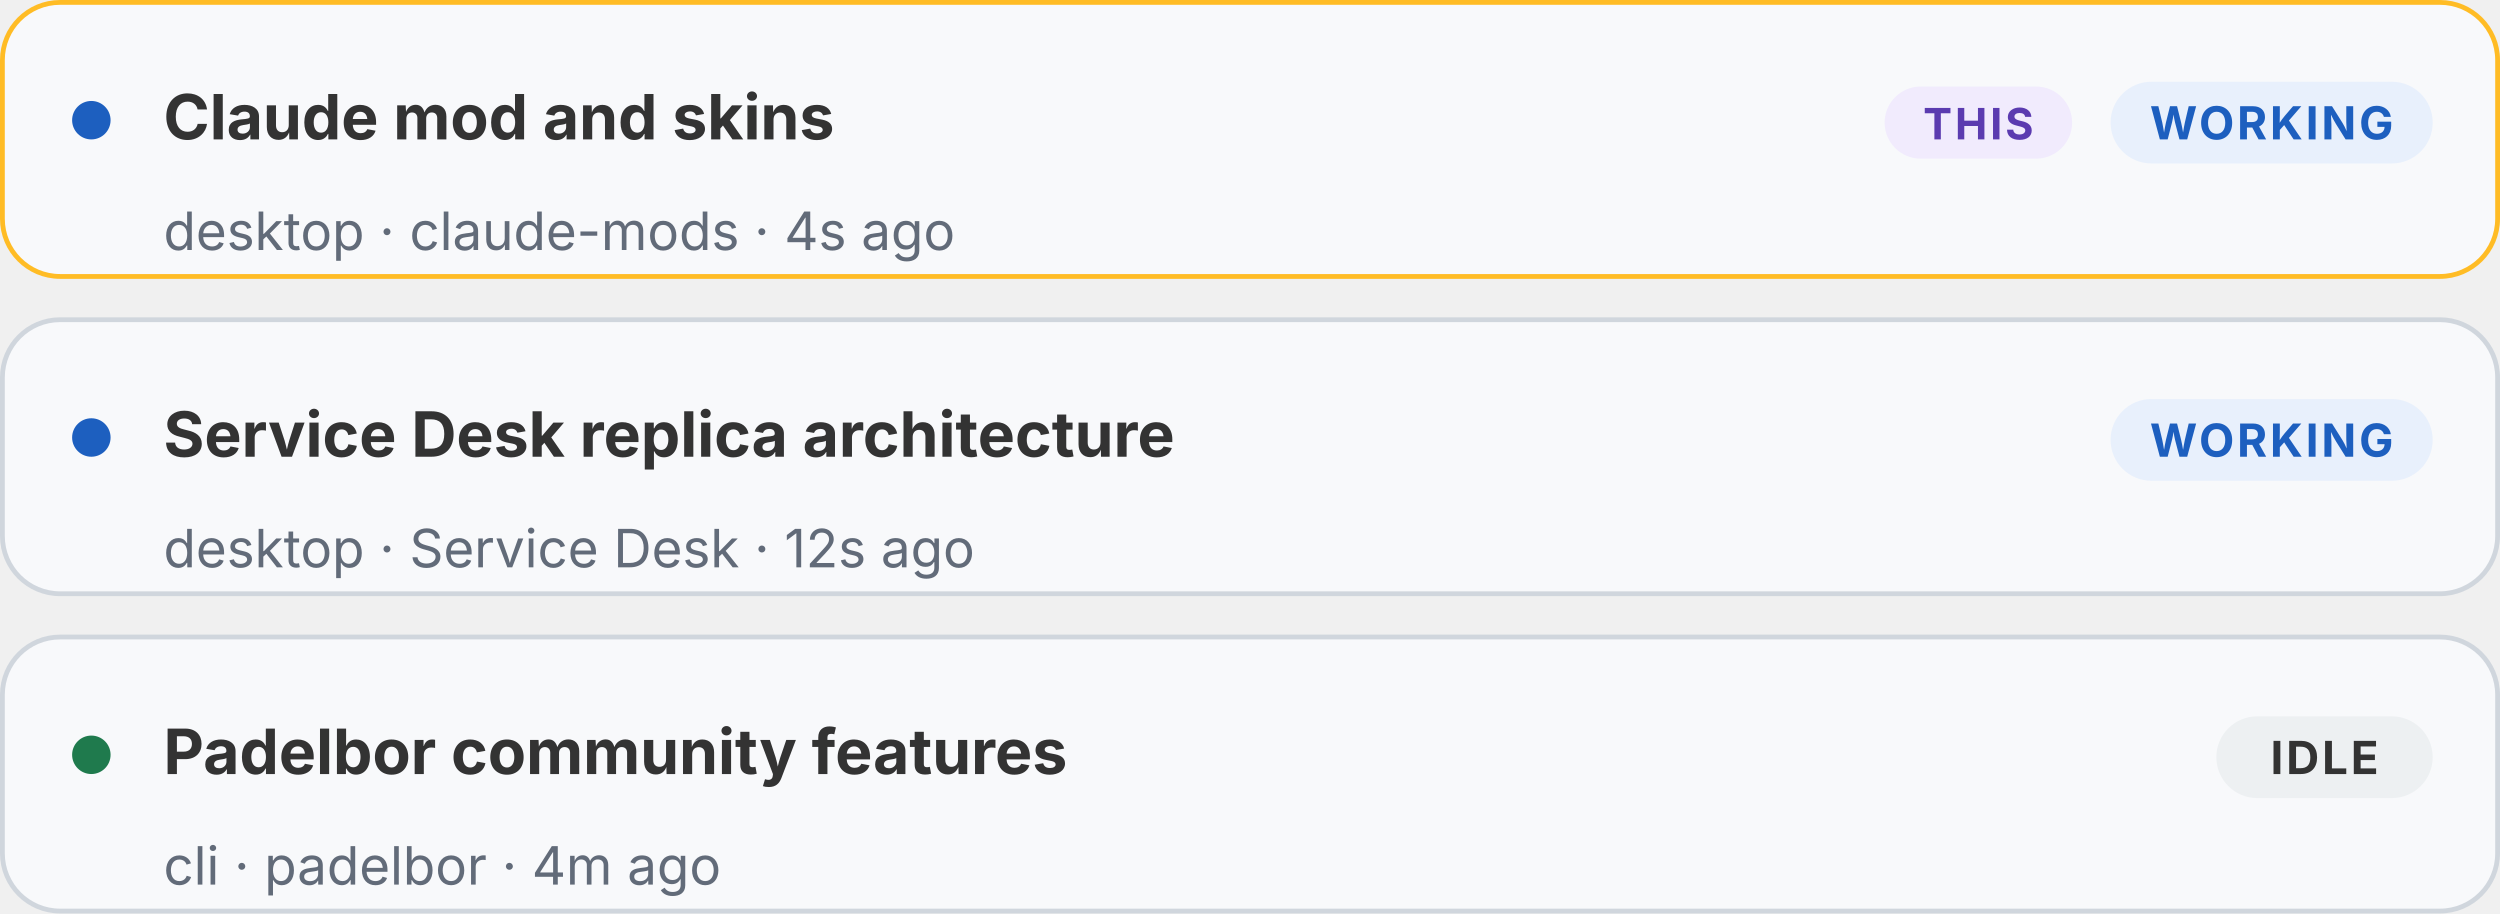
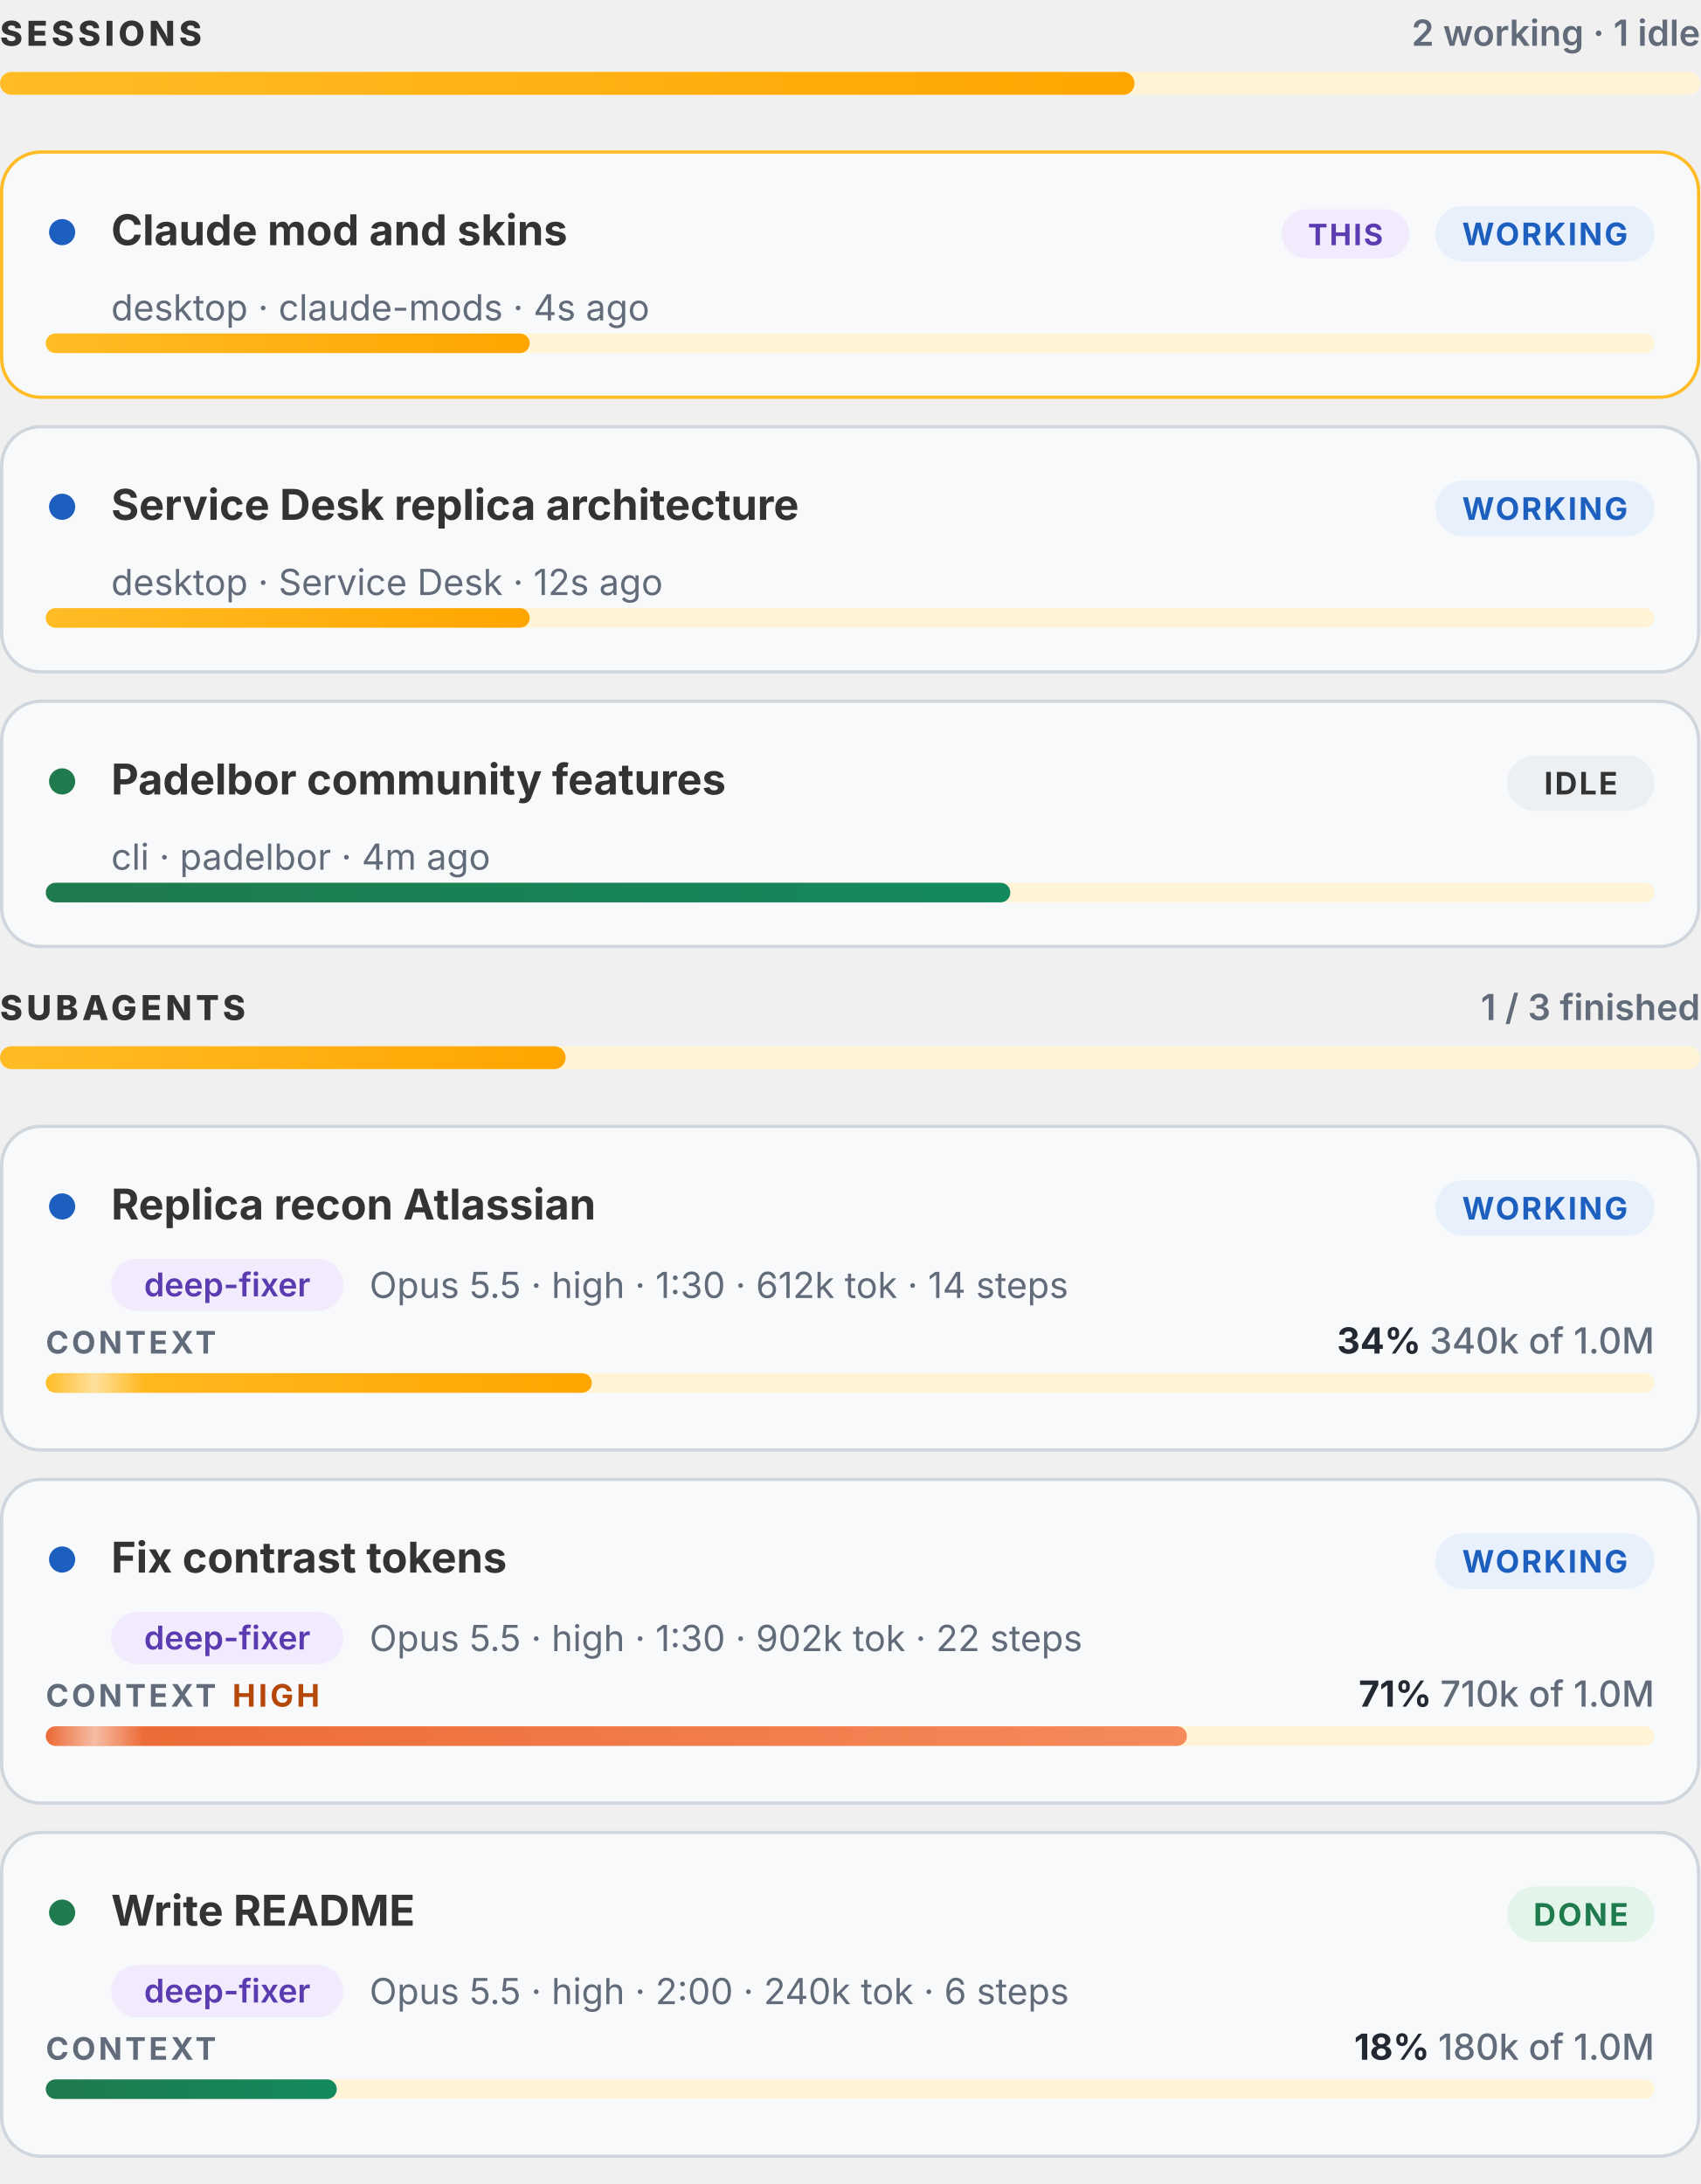
- <svg xmlns="http://www.w3.org/2000/svg" width="520" height="190" viewBox="0 0 520 190" role="img" aria-label="The sessions panel: every Claude Code session on the machine with its status">
-   <svg x="0" y="0" width="520" height="58" viewBox="0 0 520 58">
+ <svg xmlns="http://www.w3.org/2000/svg" width="520" height="668" viewBox="0 0 520 668" role="img" aria-label="The side panel: a sessions section and a subagents section, each with an overview progress bar">
+   <svg x="0" y="0" width="520" height="38" viewBox="0 0 520 38">
    <style>
.card{fill:#F8F9FB;stroke:#D0D6DD}.nm{fill:#333333}.mu{fill:#626B79}.pc{fill:#232933}
.trk{fill:#FFF4D6}.tick{fill:#626B79}.chip{fill:#F1EBFD}.chipt{fill:#5B3BB0}.chipx{fill:none;stroke:#7D8695}.rail{fill:#EDF0F2}
.dot-ok{fill:#1F7A4D}.dot-run{fill:#1D5FBF}
.lz-run{fill:#E8F0FC}.lz-runt{fill:#1D5FBF}.lz-idle{fill:#EDF0F2}.lz-idlet{fill:#333333}
.lv-hi{fill:#B54708}.lv-bad{fill:#C62F2F}.seg{fill:#F8F9FB}
@media (prefers-color-scheme: dark){
.card{fill:#282828;stroke:#3F3F3F}.nm{fill:#FFFFFF}.mu{fill:#C4C9D0}.pc{fill:#FFFFFF}
.trk{fill:#3A3A38}.tick{fill:#9AA3AF}.chip{fill:#3A2F63}.chipt{fill:#D9CCFA}.chipx{stroke:#626B79}.rail{fill:#3A3A3A}
.dot-ok{fill:#4FD08F}.dot-run{fill:#6DA7EC}
.lz-run{fill:#1F3558}.lz-runt{fill:#B7D3F6}.lz-idle{fill:#3A3A3A}.lz-idlet{fill:#FFFFFF}
.lv-hi{fill:#EB6834}.lv-bad{fill:#FF7A78}.seg{fill:#282828}}

.lz-ok{fill:#E3F5EB}.lz-okt{fill:#1F7A4D}.lz-bad{fill:#FDECEC}.lz-badt{fill:#C62F2F}.tile{fill:#EDF0F2}
@media (prefers-color-scheme: dark){
.lz-ok{fill:#1E3A2C}.lz-okt{fill:#7BE0B0}.lz-bad{fill:#4A2323}.lz-badt{fill:#FF9C9A}.tile{fill:#333333}}
@media (prefers-reduced-motion: reduce){*{animation:none!important}}</style>
    <defs>
-       <linearGradient id="gOk_x0" x1="0" x2="1">
-         <stop offset="0" stop-color="#FFBC25" />
-         <stop offset="1" stop-color="#FFA500" />
-       </linearGradient>
-       <linearGradient id="gWarn_x0" x1="0" x2="1">
-         <stop offset="0" stop-color="#EB6834" />
-         <stop offset="1" stop-color="#F58A5B" />
-       </linearGradient>
-       <linearGradient id="gBad_x0" x1="0" x2="1">
-         <stop offset="0" stop-color="#C62F2F" />
-         <stop offset="1" stop-color="#E34948" />
-       </linearGradient>
-       <linearGradient id="gDone_x0" x1="0" x2="1">
-         <stop offset="0" stop-color="#1F7A4D" />
-         <stop offset="1" stop-color="#138A5E" />
-       </linearGradient>
-       <linearGradient id="gSheen_x0" x1="0" x2="1">
-         <stop offset="0" stop-color="#fff" stop-opacity="0" />
-         <stop offset=".5" stop-color="#fff" stop-opacity=".55" />
-         <stop offset="1" stop-color="#fff" stop-opacity="0" />
-       </linearGradient>
-     </defs>
-     <rect class="card" x=".5" y=".5" width="519" height="57" rx="12" style="stroke:#FFBC25" />
+       <linearGradient id="gOk_h1" x1="0" x2="1">
+         <stop offset="0" stop-color="#FFBC25" />
+         <stop offset="1" stop-color="#FFA500" />
+       </linearGradient>
+       <linearGradient id="gWarn_h1" x1="0" x2="1">
+         <stop offset="0" stop-color="#EB6834" />
+         <stop offset="1" stop-color="#F58A5B" />
+       </linearGradient>
+       <linearGradient id="gBad_h1" x1="0" x2="1">
+         <stop offset="0" stop-color="#C62F2F" />
+         <stop offset="1" stop-color="#E34948" />
+       </linearGradient>
+       <linearGradient id="gDone_h1" x1="0" x2="1">
+         <stop offset="0" stop-color="#1F7A4D" />
+         <stop offset="1" stop-color="#138A5E" />
+       </linearGradient>
+       <linearGradient id="gSheen_h1" x1="0" x2="1">
+         <stop offset="0" stop-color="#fff" stop-opacity="0" />
+         <stop offset=".5" stop-color="#fff" stop-opacity=".55" />
+         <stop offset="1" stop-color="#fff" stop-opacity="0" />
+       </linearGradient>
+     </defs>
+     <text class="nm" x="0" y="14" font-family="Inter,system-ui,-apple-system,'Segoe UI',Roboto,sans-serif" font-size="10.5" font-weight="800" letter-spacing="1.2">SESSIONS</text>
+     <text class="mu" x="520" y="14" text-anchor="end" font-family="Inter,system-ui,-apple-system,'Segoe UI',Roboto,sans-serif" font-size="11" font-weight="600" font-variant-numeric="tabular-nums">2 working · 1 idle</text>
+     <rect class="trk" x="0" y="22" width="520" height="7" rx="3.5" />
+     <rect x="0" y="22" width="347" height="7" rx="3.5" fill="url(#gOk_h1)" />
+   </svg>
+   <svg x="0" y="46" width="520" height="76" viewBox="0 0 520 76">
+     <style>
+ .card{fill:#F8F9FB;stroke:#D0D6DD}.nm{fill:#333333}.mu{fill:#626B79}.pc{fill:#232933}
+ .trk{fill:#FFF4D6}.tick{fill:#626B79}.chip{fill:#F1EBFD}.chipt{fill:#5B3BB0}.chipx{fill:none;stroke:#7D8695}.rail{fill:#EDF0F2}
+ .dot-ok{fill:#1F7A4D}.dot-run{fill:#1D5FBF}
+ .lz-run{fill:#E8F0FC}.lz-runt{fill:#1D5FBF}.lz-idle{fill:#EDF0F2}.lz-idlet{fill:#333333}
+ .lv-hi{fill:#B54708}.lv-bad{fill:#C62F2F}.seg{fill:#F8F9FB}
+ @media (prefers-color-scheme: dark){
+ .card{fill:#282828;stroke:#3F3F3F}.nm{fill:#FFFFFF}.mu{fill:#C4C9D0}.pc{fill:#FFFFFF}
+ .trk{fill:#3A3A38}.tick{fill:#9AA3AF}.chip{fill:#3A2F63}.chipt{fill:#D9CCFA}.chipx{stroke:#626B79}.rail{fill:#3A3A3A}
+ .dot-ok{fill:#4FD08F}.dot-run{fill:#6DA7EC}
+ .lz-run{fill:#1F3558}.lz-runt{fill:#B7D3F6}.lz-idle{fill:#3A3A3A}.lz-idlet{fill:#FFFFFF}
+ .lv-hi{fill:#EB6834}.lv-bad{fill:#FF7A78}.seg{fill:#282828}}
+ 
+ .lz-ok{fill:#E3F5EB}.lz-okt{fill:#1F7A4D}.lz-bad{fill:#FDECEC}.lz-badt{fill:#C62F2F}.tile{fill:#EDF0F2}
+ @media (prefers-color-scheme: dark){
+ .lz-ok{fill:#1E3A2C}.lz-okt{fill:#7BE0B0}.lz-bad{fill:#4A2323}.lz-badt{fill:#FF9C9A}.tile{fill:#333333}}@keyframes ss_s0{0%{transform:translateX(-148px)}100%{transform:translateX(492px)}}
+ @media (prefers-reduced-motion: reduce){*{animation:none!important}}</style>
+     <defs>
+       <linearGradient id="gOk_s0" x1="0" x2="1">
+         <stop offset="0" stop-color="#FFBC25" />
+         <stop offset="1" stop-color="#FFA500" />
+       </linearGradient>
+       <linearGradient id="gWarn_s0" x1="0" x2="1">
+         <stop offset="0" stop-color="#EB6834" />
+         <stop offset="1" stop-color="#F58A5B" />
+       </linearGradient>
+       <linearGradient id="gBad_s0" x1="0" x2="1">
+         <stop offset="0" stop-color="#C62F2F" />
+         <stop offset="1" stop-color="#E34948" />
+       </linearGradient>
+       <linearGradient id="gDone_s0" x1="0" x2="1">
+         <stop offset="0" stop-color="#1F7A4D" />
+         <stop offset="1" stop-color="#138A5E" />
+       </linearGradient>
+       <linearGradient id="gSheen_s0" x1="0" x2="1">
+         <stop offset="0" stop-color="#fff" stop-opacity="0" />
+         <stop offset=".5" stop-color="#fff" stop-opacity=".55" />
+         <stop offset="1" stop-color="#fff" stop-opacity="0" />
+       </linearGradient>
+     </defs>
+     <rect class="card" x=".5" y=".5" width="519" height="75" rx="12" style="stroke:#FFBC25" />
    <circle class="dot-run" cx="19" cy="25" r="4" />
    <text class="nm" x="34" y="29" font-family="Inter,system-ui,-apple-system,'Segoe UI',Roboto,sans-serif" font-size="13" font-weight="650">Claude mod and skins</text>
    <rect class="chip" x="392" y="18" width="39" height="15" rx="7.5" />
    <text class="chipt" x="411.5" y="29" text-anchor="middle" font-family="Inter,system-ui,-apple-system,'Segoe UI',Roboto,sans-serif" font-size="9" font-weight="700" letter-spacing=".6">THIS</text>
    <rect class="lz-run" x="439" y="17" width="67" height="17" rx="8.5" />
    <text class="lz-runt" x="472.5" y="29" text-anchor="middle" font-family="Inter,system-ui,-apple-system,'Segoe UI',Roboto,sans-serif" font-size="9.5" font-weight="700" letter-spacing=".6">WORKING</text>
    <text class="mu" x="34" y="52" font-family="Inter,system-ui,-apple-system,'Segoe UI',Roboto,sans-serif" font-size="11" font-variant-numeric="tabular-nums">desktop · claude-mods · 4s ago</text>
-   </svg>
-   <svg x="0" y="66" width="520" height="58" viewBox="0 0 520 58">
-     <style>
- .card{fill:#F8F9FB;stroke:#D0D6DD}.nm{fill:#333333}.mu{fill:#626B79}.pc{fill:#232933}
- .trk{fill:#FFF4D6}.tick{fill:#626B79}.chip{fill:#F1EBFD}.chipt{fill:#5B3BB0}.chipx{fill:none;stroke:#7D8695}.rail{fill:#EDF0F2}
- .dot-ok{fill:#1F7A4D}.dot-run{fill:#1D5FBF}
- .lz-run{fill:#E8F0FC}.lz-runt{fill:#1D5FBF}.lz-idle{fill:#EDF0F2}.lz-idlet{fill:#333333}
- .lv-hi{fill:#B54708}.lv-bad{fill:#C62F2F}.seg{fill:#F8F9FB}
- @media (prefers-color-scheme: dark){
- .card{fill:#282828;stroke:#3F3F3F}.nm{fill:#FFFFFF}.mu{fill:#C4C9D0}.pc{fill:#FFFFFF}
- .trk{fill:#3A3A38}.tick{fill:#9AA3AF}.chip{fill:#3A2F63}.chipt{fill:#D9CCFA}.chipx{stroke:#626B79}.rail{fill:#3A3A3A}
- .dot-ok{fill:#4FD08F}.dot-run{fill:#6DA7EC}
- .lz-run{fill:#1F3558}.lz-runt{fill:#B7D3F6}.lz-idle{fill:#3A3A3A}.lz-idlet{fill:#FFFFFF}
- .lv-hi{fill:#EB6834}.lv-bad{fill:#FF7A78}.seg{fill:#282828}}
- 
- .lz-ok{fill:#E3F5EB}.lz-okt{fill:#1F7A4D}.lz-bad{fill:#FDECEC}.lz-badt{fill:#C62F2F}.tile{fill:#EDF0F2}
- @media (prefers-color-scheme: dark){
- .lz-ok{fill:#1E3A2C}.lz-okt{fill:#7BE0B0}.lz-bad{fill:#4A2323}.lz-badt{fill:#FF9C9A}.tile{fill:#333333}}
- @media (prefers-reduced-motion: reduce){*{animation:none!important}}</style>
-     <defs>
-       <linearGradient id="gOk_x1" x1="0" x2="1">
-         <stop offset="0" stop-color="#FFBC25" />
-         <stop offset="1" stop-color="#FFA500" />
-       </linearGradient>
-       <linearGradient id="gWarn_x1" x1="0" x2="1">
-         <stop offset="0" stop-color="#EB6834" />
-         <stop offset="1" stop-color="#F58A5B" />
-       </linearGradient>
-       <linearGradient id="gBad_x1" x1="0" x2="1">
-         <stop offset="0" stop-color="#C62F2F" />
-         <stop offset="1" stop-color="#E34948" />
-       </linearGradient>
-       <linearGradient id="gDone_x1" x1="0" x2="1">
-         <stop offset="0" stop-color="#1F7A4D" />
-         <stop offset="1" stop-color="#138A5E" />
-       </linearGradient>
-       <linearGradient id="gSheen_x1" x1="0" x2="1">
-         <stop offset="0" stop-color="#fff" stop-opacity="0" />
-         <stop offset=".5" stop-color="#fff" stop-opacity=".55" />
-         <stop offset="1" stop-color="#fff" stop-opacity="0" />
-       </linearGradient>
-     </defs>
-     <rect class="card" x=".5" y=".5" width="519" height="57" rx="12" />
+     <rect class="trk" x="14" y="56" width="492" height="6" rx="3" />
+     <clipPath id="sc_s0">
+       <rect x="14" y="56" width="492" height="6" rx="3" />
+     </clipPath>
+     <g clip-path="url(#sc_s0)">
+       <rect x="14" y="56" width="148" height="6" rx="3" fill="url(#gOk_s0)" style="animation:ss_s0 1.8s cubic-bezier(.65,0,.35,1) infinite;animation-delay:-0.00s" />
+     </g>
+   </svg>
+   <svg x="0" y="130" width="520" height="76" viewBox="0 0 520 76">
+     <style>
+ .card{fill:#F8F9FB;stroke:#D0D6DD}.nm{fill:#333333}.mu{fill:#626B79}.pc{fill:#232933}
+ .trk{fill:#FFF4D6}.tick{fill:#626B79}.chip{fill:#F1EBFD}.chipt{fill:#5B3BB0}.chipx{fill:none;stroke:#7D8695}.rail{fill:#EDF0F2}
+ .dot-ok{fill:#1F7A4D}.dot-run{fill:#1D5FBF}
+ .lz-run{fill:#E8F0FC}.lz-runt{fill:#1D5FBF}.lz-idle{fill:#EDF0F2}.lz-idlet{fill:#333333}
+ .lv-hi{fill:#B54708}.lv-bad{fill:#C62F2F}.seg{fill:#F8F9FB}
+ @media (prefers-color-scheme: dark){
+ .card{fill:#282828;stroke:#3F3F3F}.nm{fill:#FFFFFF}.mu{fill:#C4C9D0}.pc{fill:#FFFFFF}
+ .trk{fill:#3A3A38}.tick{fill:#9AA3AF}.chip{fill:#3A2F63}.chipt{fill:#D9CCFA}.chipx{stroke:#626B79}.rail{fill:#3A3A3A}
+ .dot-ok{fill:#4FD08F}.dot-run{fill:#6DA7EC}
+ .lz-run{fill:#1F3558}.lz-runt{fill:#B7D3F6}.lz-idle{fill:#3A3A3A}.lz-idlet{fill:#FFFFFF}
+ .lv-hi{fill:#EB6834}.lv-bad{fill:#FF7A78}.seg{fill:#282828}}
+ 
+ .lz-ok{fill:#E3F5EB}.lz-okt{fill:#1F7A4D}.lz-bad{fill:#FDECEC}.lz-badt{fill:#C62F2F}.tile{fill:#EDF0F2}
+ @media (prefers-color-scheme: dark){
+ .lz-ok{fill:#1E3A2C}.lz-okt{fill:#7BE0B0}.lz-bad{fill:#4A2323}.lz-badt{fill:#FF9C9A}.tile{fill:#333333}}@keyframes ss_s1{0%{transform:translateX(-148px)}100%{transform:translateX(492px)}}
+ @media (prefers-reduced-motion: reduce){*{animation:none!important}}</style>
+     <defs>
+       <linearGradient id="gOk_s1" x1="0" x2="1">
+         <stop offset="0" stop-color="#FFBC25" />
+         <stop offset="1" stop-color="#FFA500" />
+       </linearGradient>
+       <linearGradient id="gWarn_s1" x1="0" x2="1">
+         <stop offset="0" stop-color="#EB6834" />
+         <stop offset="1" stop-color="#F58A5B" />
+       </linearGradient>
+       <linearGradient id="gBad_s1" x1="0" x2="1">
+         <stop offset="0" stop-color="#C62F2F" />
+         <stop offset="1" stop-color="#E34948" />
+       </linearGradient>
+       <linearGradient id="gDone_s1" x1="0" x2="1">
+         <stop offset="0" stop-color="#1F7A4D" />
+         <stop offset="1" stop-color="#138A5E" />
+       </linearGradient>
+       <linearGradient id="gSheen_s1" x1="0" x2="1">
+         <stop offset="0" stop-color="#fff" stop-opacity="0" />
+         <stop offset=".5" stop-color="#fff" stop-opacity=".55" />
+         <stop offset="1" stop-color="#fff" stop-opacity="0" />
+       </linearGradient>
+     </defs>
+     <rect class="card" x=".5" y=".5" width="519" height="75" rx="12" />
    <circle class="dot-run" cx="19" cy="25" r="4" />
    <text class="nm" x="34" y="29" font-family="Inter,system-ui,-apple-system,'Segoe UI',Roboto,sans-serif" font-size="13" font-weight="650">Service Desk replica architecture</text>
    <rect class="lz-run" x="439" y="17" width="67" height="17" rx="8.5" />
    <text class="lz-runt" x="472.5" y="29" text-anchor="middle" font-family="Inter,system-ui,-apple-system,'Segoe UI',Roboto,sans-serif" font-size="9.5" font-weight="700" letter-spacing=".6">WORKING</text>
    <text class="mu" x="34" y="52" font-family="Inter,system-ui,-apple-system,'Segoe UI',Roboto,sans-serif" font-size="11" font-variant-numeric="tabular-nums">desktop · Service Desk · 12s ago</text>
-   </svg>
-   <svg x="0" y="132" width="520" height="58" viewBox="0 0 520 58">
+     <rect class="trk" x="14" y="56" width="492" height="6" rx="3" />
+     <clipPath id="sc_s1">
+       <rect x="14" y="56" width="492" height="6" rx="3" />
+     </clipPath>
+     <g clip-path="url(#sc_s1)">
+       <rect x="14" y="56" width="148" height="6" rx="3" fill="url(#gOk_s1)" style="animation:ss_s1 1.8s cubic-bezier(.65,0,.35,1) infinite;animation-delay:-0.00s" />
+     </g>
+   </svg>
+   <svg x="0" y="214" width="520" height="76" viewBox="0 0 520 76">
    <style>
.card{fill:#F8F9FB;stroke:#D0D6DD}.nm{fill:#333333}.mu{fill:#626B79}.pc{fill:#232933}
.trk{fill:#FFF4D6}.tick{fill:#626B79}.chip{fill:#F1EBFD}.chipt{fill:#5B3BB0}.chipx{fill:none;stroke:#7D8695}.rail{fill:#EDF0F2}
.dot-ok{fill:#1F7A4D}.dot-run{fill:#1D5FBF}
.lz-run{fill:#E8F0FC}.lz-runt{fill:#1D5FBF}.lz-idle{fill:#EDF0F2}.lz-idlet{fill:#333333}
.lv-hi{fill:#B54708}.lv-bad{fill:#C62F2F}.seg{fill:#F8F9FB}
@media (prefers-color-scheme: dark){
.card{fill:#282828;stroke:#3F3F3F}.nm{fill:#FFFFFF}.mu{fill:#C4C9D0}.pc{fill:#FFFFFF}
.trk{fill:#3A3A38}.tick{fill:#9AA3AF}.chip{fill:#3A2F63}.chipt{fill:#D9CCFA}.chipx{stroke:#626B79}.rail{fill:#3A3A3A}
.dot-ok{fill:#4FD08F}.dot-run{fill:#6DA7EC}
.lz-run{fill:#1F3558}.lz-runt{fill:#B7D3F6}.lz-idle{fill:#3A3A3A}.lz-idlet{fill:#FFFFFF}
.lv-hi{fill:#EB6834}.lv-bad{fill:#FF7A78}.seg{fill:#282828}}

.lz-ok{fill:#E3F5EB}.lz-okt{fill:#1F7A4D}.lz-bad{fill:#FDECEC}.lz-badt{fill:#C62F2F}.tile{fill:#EDF0F2}
@media (prefers-color-scheme: dark){
.lz-ok{fill:#1E3A2C}.lz-okt{fill:#7BE0B0}.lz-bad{fill:#4A2323}.lz-badt{fill:#FF9C9A}.tile{fill:#333333}}
@media (prefers-reduced-motion: reduce){*{animation:none!important}}</style>
    <defs>
-       <linearGradient id="gOk_x2" x1="0" x2="1">
-         <stop offset="0" stop-color="#FFBC25" />
-         <stop offset="1" stop-color="#FFA500" />
-       </linearGradient>
-       <linearGradient id="gWarn_x2" x1="0" x2="1">
-         <stop offset="0" stop-color="#EB6834" />
-         <stop offset="1" stop-color="#F58A5B" />
-       </linearGradient>
-       <linearGradient id="gBad_x2" x1="0" x2="1">
-         <stop offset="0" stop-color="#C62F2F" />
-         <stop offset="1" stop-color="#E34948" />
-       </linearGradient>
-       <linearGradient id="gDone_x2" x1="0" x2="1">
-         <stop offset="0" stop-color="#1F7A4D" />
-         <stop offset="1" stop-color="#138A5E" />
-       </linearGradient>
-       <linearGradient id="gSheen_x2" x1="0" x2="1">
-         <stop offset="0" stop-color="#fff" stop-opacity="0" />
-         <stop offset=".5" stop-color="#fff" stop-opacity=".55" />
-         <stop offset="1" stop-color="#fff" stop-opacity="0" />
-       </linearGradient>
-     </defs>
-     <rect class="card" x=".5" y=".5" width="519" height="57" rx="12" />
+       <linearGradient id="gOk_s2" x1="0" x2="1">
+         <stop offset="0" stop-color="#FFBC25" />
+         <stop offset="1" stop-color="#FFA500" />
+       </linearGradient>
+       <linearGradient id="gWarn_s2" x1="0" x2="1">
+         <stop offset="0" stop-color="#EB6834" />
+         <stop offset="1" stop-color="#F58A5B" />
+       </linearGradient>
+       <linearGradient id="gBad_s2" x1="0" x2="1">
+         <stop offset="0" stop-color="#C62F2F" />
+         <stop offset="1" stop-color="#E34948" />
+       </linearGradient>
+       <linearGradient id="gDone_s2" x1="0" x2="1">
+         <stop offset="0" stop-color="#1F7A4D" />
+         <stop offset="1" stop-color="#138A5E" />
+       </linearGradient>
+       <linearGradient id="gSheen_s2" x1="0" x2="1">
+         <stop offset="0" stop-color="#fff" stop-opacity="0" />
+         <stop offset=".5" stop-color="#fff" stop-opacity=".55" />
+         <stop offset="1" stop-color="#fff" stop-opacity="0" />
+       </linearGradient>
+     </defs>
+     <rect class="card" x=".5" y=".5" width="519" height="75" rx="12" />
    <circle class="dot-ok" cx="19" cy="25" r="4" />
    <text class="nm" x="34" y="29" font-family="Inter,system-ui,-apple-system,'Segoe UI',Roboto,sans-serif" font-size="13" font-weight="650">Padelbor community features</text>
    <rect class="lz-idle" x="461" y="17" width="45" height="17" rx="8.5" />
    <text class="lz-idlet" x="483.5" y="29" text-anchor="middle" font-family="Inter,system-ui,-apple-system,'Segoe UI',Roboto,sans-serif" font-size="9.5" font-weight="700" letter-spacing=".6">IDLE</text>
    <text class="mu" x="34" y="52" font-family="Inter,system-ui,-apple-system,'Segoe UI',Roboto,sans-serif" font-size="11" font-variant-numeric="tabular-nums">cli · padelbor · 4m ago</text>
+     <rect class="trk" x="14" y="56" width="492" height="6" rx="3" />
+     <rect x="14" y="56" width="295" height="6" rx="3" fill="url(#gDone_s2)" />
+   </svg>
+   <svg x="0" y="298" width="520" height="38" viewBox="0 0 520 38">
+     <style>
+ .card{fill:#F8F9FB;stroke:#D0D6DD}.nm{fill:#333333}.mu{fill:#626B79}.pc{fill:#232933}
+ .trk{fill:#FFF4D6}.tick{fill:#626B79}.chip{fill:#F1EBFD}.chipt{fill:#5B3BB0}.chipx{fill:none;stroke:#7D8695}.rail{fill:#EDF0F2}
+ .dot-ok{fill:#1F7A4D}.dot-run{fill:#1D5FBF}
+ .lz-run{fill:#E8F0FC}.lz-runt{fill:#1D5FBF}.lz-idle{fill:#EDF0F2}.lz-idlet{fill:#333333}
+ .lv-hi{fill:#B54708}.lv-bad{fill:#C62F2F}.seg{fill:#F8F9FB}
+ @media (prefers-color-scheme: dark){
+ .card{fill:#282828;stroke:#3F3F3F}.nm{fill:#FFFFFF}.mu{fill:#C4C9D0}.pc{fill:#FFFFFF}
+ .trk{fill:#3A3A38}.tick{fill:#9AA3AF}.chip{fill:#3A2F63}.chipt{fill:#D9CCFA}.chipx{stroke:#626B79}.rail{fill:#3A3A3A}
+ .dot-ok{fill:#4FD08F}.dot-run{fill:#6DA7EC}
+ .lz-run{fill:#1F3558}.lz-runt{fill:#B7D3F6}.lz-idle{fill:#3A3A3A}.lz-idlet{fill:#FFFFFF}
+ .lv-hi{fill:#EB6834}.lv-bad{fill:#FF7A78}.seg{fill:#282828}}
+ 
+ .lz-ok{fill:#E3F5EB}.lz-okt{fill:#1F7A4D}.lz-bad{fill:#FDECEC}.lz-badt{fill:#C62F2F}.tile{fill:#EDF0F2}
+ @media (prefers-color-scheme: dark){
+ .lz-ok{fill:#1E3A2C}.lz-okt{fill:#7BE0B0}.lz-bad{fill:#4A2323}.lz-badt{fill:#FF9C9A}.tile{fill:#333333}}
+ @media (prefers-reduced-motion: reduce){*{animation:none!important}}</style>
+     <defs>
+       <linearGradient id="gOk_h2" x1="0" x2="1">
+         <stop offset="0" stop-color="#FFBC25" />
+         <stop offset="1" stop-color="#FFA500" />
+       </linearGradient>
+       <linearGradient id="gWarn_h2" x1="0" x2="1">
+         <stop offset="0" stop-color="#EB6834" />
+         <stop offset="1" stop-color="#F58A5B" />
+       </linearGradient>
+       <linearGradient id="gBad_h2" x1="0" x2="1">
+         <stop offset="0" stop-color="#C62F2F" />
+         <stop offset="1" stop-color="#E34948" />
+       </linearGradient>
+       <linearGradient id="gDone_h2" x1="0" x2="1">
+         <stop offset="0" stop-color="#1F7A4D" />
+         <stop offset="1" stop-color="#138A5E" />
+       </linearGradient>
+       <linearGradient id="gSheen_h2" x1="0" x2="1">
+         <stop offset="0" stop-color="#fff" stop-opacity="0" />
+         <stop offset=".5" stop-color="#fff" stop-opacity=".55" />
+         <stop offset="1" stop-color="#fff" stop-opacity="0" />
+       </linearGradient>
+     </defs>
+     <text class="nm" x="0" y="14" font-family="Inter,system-ui,-apple-system,'Segoe UI',Roboto,sans-serif" font-size="10.5" font-weight="800" letter-spacing="1.2">SUBAGENTS</text>
+     <text class="mu" x="520" y="14" text-anchor="end" font-family="Inter,system-ui,-apple-system,'Segoe UI',Roboto,sans-serif" font-size="11" font-weight="600" font-variant-numeric="tabular-nums">1 / 3 finished</text>
+     <rect class="trk" x="0" y="22" width="520" height="7" rx="3.5" />
+     <rect x="0" y="22" width="173" height="7" rx="3.5" fill="url(#gOk_h2)" />
+   </svg>
+   <svg x="0" y="344" width="520" height="100" viewBox="0 0 520 100">
+     <style>
+ .card{fill:#F8F9FB;stroke:#D0D6DD}.nm{fill:#333333}.mu{fill:#626B79}.pc{fill:#232933}
+ .trk{fill:#FFF4D6}.tick{fill:#626B79}.chip{fill:#F1EBFD}.chipt{fill:#5B3BB0}.chipx{fill:none;stroke:#7D8695}.rail{fill:#EDF0F2}
+ .dot-ok{fill:#1F7A4D}.dot-run{fill:#1D5FBF}
+ .lz-run{fill:#E8F0FC}.lz-runt{fill:#1D5FBF}.lz-idle{fill:#EDF0F2}.lz-idlet{fill:#333333}
+ .lv-hi{fill:#B54708}.lv-bad{fill:#C62F2F}.seg{fill:#F8F9FB}
+ @media (prefers-color-scheme: dark){
+ .card{fill:#282828;stroke:#3F3F3F}.nm{fill:#FFFFFF}.mu{fill:#C4C9D0}.pc{fill:#FFFFFF}
+ .trk{fill:#3A3A38}.tick{fill:#9AA3AF}.chip{fill:#3A2F63}.chipt{fill:#D9CCFA}.chipx{stroke:#626B79}.rail{fill:#3A3A3A}
+ .dot-ok{fill:#4FD08F}.dot-run{fill:#6DA7EC}
+ .lz-run{fill:#1F3558}.lz-runt{fill:#B7D3F6}.lz-idle{fill:#3A3A3A}.lz-idlet{fill:#FFFFFF}
+ .lv-hi{fill:#EB6834}.lv-bad{fill:#FF7A78}.seg{fill:#282828}}
+ 
+ .lz-ok{fill:#E3F5EB}.lz-okt{fill:#1F7A4D}.lz-bad{fill:#FDECEC}.lz-badt{fill:#C62F2F}.tile{fill:#EDF0F2}
+ @media (prefers-color-scheme: dark){
+ .lz-ok{fill:#1E3A2C}.lz-okt{fill:#7BE0B0}.lz-bad{fill:#4A2323}.lz-badt{fill:#FF9C9A}.tile{fill:#333333}}@keyframes sa_g0{0%{transform:translateX(-30px)}100%{transform:translateX(167px)}}
+ @media (prefers-reduced-motion: reduce){*{animation:none!important}}</style>
+     <defs>
+       <linearGradient id="gOk_g0" x1="0" x2="1">
+         <stop offset="0" stop-color="#FFBC25" />
+         <stop offset="1" stop-color="#FFA500" />
+       </linearGradient>
+       <linearGradient id="gWarn_g0" x1="0" x2="1">
+         <stop offset="0" stop-color="#EB6834" />
+         <stop offset="1" stop-color="#F58A5B" />
+       </linearGradient>
+       <linearGradient id="gBad_g0" x1="0" x2="1">
+         <stop offset="0" stop-color="#C62F2F" />
+         <stop offset="1" stop-color="#E34948" />
+       </linearGradient>
+       <linearGradient id="gDone_g0" x1="0" x2="1">
+         <stop offset="0" stop-color="#1F7A4D" />
+         <stop offset="1" stop-color="#138A5E" />
+       </linearGradient>
+       <linearGradient id="gSheen_g0" x1="0" x2="1">
+         <stop offset="0" stop-color="#fff" stop-opacity="0" />
+         <stop offset=".5" stop-color="#fff" stop-opacity=".55" />
+         <stop offset="1" stop-color="#fff" stop-opacity="0" />
+       </linearGradient>
+     </defs>
+     <rect class="card" x=".5" y=".5" width="519" height="99" rx="12" />
+     <circle class="dot-run" cx="19" cy="25" r="4" />
+     <text class="nm" x="34" y="29" font-family="Inter,system-ui,-apple-system,'Segoe UI',Roboto,sans-serif" font-size="13" font-weight="650">Replica recon Atlassian</text>
+     <rect class="lz-run" x="439" y="17" width="67" height="17" rx="8.5" />
+     <text class="lz-runt" x="472.5" y="29" text-anchor="middle" font-family="Inter,system-ui,-apple-system,'Segoe UI',Roboto,sans-serif" font-size="9.5" font-weight="700" letter-spacing=".6">WORKING</text>
+     <rect class="chip" x="34" y="41" width="71" height="16" rx="8" />
+     <text class="chipt" x="69.5" y="52.5" text-anchor="middle" font-family="Inter,system-ui,-apple-system,'Segoe UI',Roboto,sans-serif" font-size="10" font-weight="600">deep-fixer</text>
+     <text class="mu" x="113" y="53" font-family="Inter,system-ui,-apple-system,'Segoe UI',Roboto,sans-serif" font-size="11" font-variant-numeric="tabular-nums">Opus 5.5  ·  high  ·  1:30  ·  612k tok  ·  14 steps</text>
+     <text class="mu" x="14" y="70" font-family="Inter,system-ui,-apple-system,'Segoe UI',Roboto,sans-serif" font-size="9.5" font-weight="700" letter-spacing=".9">CONTEXT</text>
+     <text class="pc" x="506" y="70" text-anchor="end" font-family="Inter,system-ui,-apple-system,'Segoe UI',Roboto,sans-serif" font-size="11" font-weight="700" font-variant-numeric="tabular-nums">34%  <tspan class="mu" font-weight="500">340k of 1.0M</tspan>
+     </text>
+     <rect class="trk" x="14" y="76" width="492" height="6" rx="3" />
+     <rect x="14" y="76" width="167" height="6" rx="3" fill="url(#gOk_g0)" />
+     <clipPath id="ca_g0">
+       <rect x="14" y="76" width="167" height="6" rx="3" />
+     </clipPath>
+     <g clip-path="url(#ca_g0)">
+       <rect x="14" y="76" width="30" height="6" fill="url(#gSheen_g0)" style="animation:sa_g0 1.6s cubic-bezier(.65,0,.35,1) infinite;animation-delay:-0.00s" />
+     </g>
+   </svg>
+   <svg x="0" y="452" width="520" height="100" viewBox="0 0 520 100">
+     <style>
+ .card{fill:#F8F9FB;stroke:#D0D6DD}.nm{fill:#333333}.mu{fill:#626B79}.pc{fill:#232933}
+ .trk{fill:#FFF4D6}.tick{fill:#626B79}.chip{fill:#F1EBFD}.chipt{fill:#5B3BB0}.chipx{fill:none;stroke:#7D8695}.rail{fill:#EDF0F2}
+ .dot-ok{fill:#1F7A4D}.dot-run{fill:#1D5FBF}
+ .lz-run{fill:#E8F0FC}.lz-runt{fill:#1D5FBF}.lz-idle{fill:#EDF0F2}.lz-idlet{fill:#333333}
+ .lv-hi{fill:#B54708}.lv-bad{fill:#C62F2F}.seg{fill:#F8F9FB}
+ @media (prefers-color-scheme: dark){
+ .card{fill:#282828;stroke:#3F3F3F}.nm{fill:#FFFFFF}.mu{fill:#C4C9D0}.pc{fill:#FFFFFF}
+ .trk{fill:#3A3A38}.tick{fill:#9AA3AF}.chip{fill:#3A2F63}.chipt{fill:#D9CCFA}.chipx{stroke:#626B79}.rail{fill:#3A3A3A}
+ .dot-ok{fill:#4FD08F}.dot-run{fill:#6DA7EC}
+ .lz-run{fill:#1F3558}.lz-runt{fill:#B7D3F6}.lz-idle{fill:#3A3A3A}.lz-idlet{fill:#FFFFFF}
+ .lv-hi{fill:#EB6834}.lv-bad{fill:#FF7A78}.seg{fill:#282828}}
+ 
+ .lz-ok{fill:#E3F5EB}.lz-okt{fill:#1F7A4D}.lz-bad{fill:#FDECEC}.lz-badt{fill:#C62F2F}.tile{fill:#EDF0F2}
+ @media (prefers-color-scheme: dark){
+ .lz-ok{fill:#1E3A2C}.lz-okt{fill:#7BE0B0}.lz-bad{fill:#4A2323}.lz-badt{fill:#FF9C9A}.tile{fill:#333333}}@keyframes sa_g1{0%{transform:translateX(-30px)}100%{transform:translateX(349px)}}
+ @media (prefers-reduced-motion: reduce){*{animation:none!important}}</style>
+     <defs>
+       <linearGradient id="gOk_g1" x1="0" x2="1">
+         <stop offset="0" stop-color="#FFBC25" />
+         <stop offset="1" stop-color="#FFA500" />
+       </linearGradient>
+       <linearGradient id="gWarn_g1" x1="0" x2="1">
+         <stop offset="0" stop-color="#EB6834" />
+         <stop offset="1" stop-color="#F58A5B" />
+       </linearGradient>
+       <linearGradient id="gBad_g1" x1="0" x2="1">
+         <stop offset="0" stop-color="#C62F2F" />
+         <stop offset="1" stop-color="#E34948" />
+       </linearGradient>
+       <linearGradient id="gDone_g1" x1="0" x2="1">
+         <stop offset="0" stop-color="#1F7A4D" />
+         <stop offset="1" stop-color="#138A5E" />
+       </linearGradient>
+       <linearGradient id="gSheen_g1" x1="0" x2="1">
+         <stop offset="0" stop-color="#fff" stop-opacity="0" />
+         <stop offset=".5" stop-color="#fff" stop-opacity=".55" />
+         <stop offset="1" stop-color="#fff" stop-opacity="0" />
+       </linearGradient>
+     </defs>
+     <rect class="card" x=".5" y=".5" width="519" height="99" rx="12" />
+     <circle class="dot-run" cx="19" cy="25" r="4" />
+     <text class="nm" x="34" y="29" font-family="Inter,system-ui,-apple-system,'Segoe UI',Roboto,sans-serif" font-size="13" font-weight="650">Fix contrast tokens</text>
+     <rect class="lz-run" x="439" y="17" width="67" height="17" rx="8.5" />
+     <text class="lz-runt" x="472.5" y="29" text-anchor="middle" font-family="Inter,system-ui,-apple-system,'Segoe UI',Roboto,sans-serif" font-size="9.5" font-weight="700" letter-spacing=".6">WORKING</text>
+     <rect class="chip" x="34" y="41" width="71" height="16" rx="8" />
+     <text class="chipt" x="69.5" y="52.5" text-anchor="middle" font-family="Inter,system-ui,-apple-system,'Segoe UI',Roboto,sans-serif" font-size="10" font-weight="600">deep-fixer</text>
+     <text class="mu" x="113" y="53" font-family="Inter,system-ui,-apple-system,'Segoe UI',Roboto,sans-serif" font-size="11" font-variant-numeric="tabular-nums">Opus 5.5  ·  high  ·  1:30  ·  902k tok  ·  22 steps</text>
+     <text class="mu" x="14" y="70" font-family="Inter,system-ui,-apple-system,'Segoe UI',Roboto,sans-serif" font-size="9.5" font-weight="700" letter-spacing=".9">CONTEXT<tspan class="lv-hi" dx="5">HIGH</tspan>
+     </text>
+     <text class="pc" x="506" y="70" text-anchor="end" font-family="Inter,system-ui,-apple-system,'Segoe UI',Roboto,sans-serif" font-size="11" font-weight="700" font-variant-numeric="tabular-nums">71%  <tspan class="mu" font-weight="500">710k of 1.0M</tspan>
+     </text>
+     <rect class="trk" x="14" y="76" width="492" height="6" rx="3" />
+     <rect x="14" y="76" width="349" height="6" rx="3" fill="url(#gWarn_g1)" />
+     <clipPath id="ca_g1">
+       <rect x="14" y="76" width="349" height="6" rx="3" />
+     </clipPath>
+     <g clip-path="url(#ca_g1)">
+       <rect x="14" y="76" width="30" height="6" fill="url(#gSheen_g1)" style="animation:sa_g1 1.6s cubic-bezier(.65,0,.35,1) infinite;animation-delay:-0.00s" />
+     </g>
+   </svg>
+   <svg x="0" y="560" width="520" height="100" viewBox="0 0 520 100">
+     <style>
+ .card{fill:#F8F9FB;stroke:#D0D6DD}.nm{fill:#333333}.mu{fill:#626B79}.pc{fill:#232933}
+ .trk{fill:#FFF4D6}.tick{fill:#626B79}.chip{fill:#F1EBFD}.chipt{fill:#5B3BB0}.chipx{fill:none;stroke:#7D8695}.rail{fill:#EDF0F2}
+ .dot-ok{fill:#1F7A4D}.dot-run{fill:#1D5FBF}
+ .lz-run{fill:#E8F0FC}.lz-runt{fill:#1D5FBF}.lz-idle{fill:#EDF0F2}.lz-idlet{fill:#333333}
+ .lv-hi{fill:#B54708}.lv-bad{fill:#C62F2F}.seg{fill:#F8F9FB}
+ @media (prefers-color-scheme: dark){
+ .card{fill:#282828;stroke:#3F3F3F}.nm{fill:#FFFFFF}.mu{fill:#C4C9D0}.pc{fill:#FFFFFF}
+ .trk{fill:#3A3A38}.tick{fill:#9AA3AF}.chip{fill:#3A2F63}.chipt{fill:#D9CCFA}.chipx{stroke:#626B79}.rail{fill:#3A3A3A}
+ .dot-ok{fill:#4FD08F}.dot-run{fill:#6DA7EC}
+ .lz-run{fill:#1F3558}.lz-runt{fill:#B7D3F6}.lz-idle{fill:#3A3A3A}.lz-idlet{fill:#FFFFFF}
+ .lv-hi{fill:#EB6834}.lv-bad{fill:#FF7A78}.seg{fill:#282828}}
+ 
+ .lz-ok{fill:#E3F5EB}.lz-okt{fill:#1F7A4D}.lz-bad{fill:#FDECEC}.lz-badt{fill:#C62F2F}.tile{fill:#EDF0F2}
+ @media (prefers-color-scheme: dark){
+ .lz-ok{fill:#1E3A2C}.lz-okt{fill:#7BE0B0}.lz-bad{fill:#4A2323}.lz-badt{fill:#FF9C9A}.tile{fill:#333333}}
+ @media (prefers-reduced-motion: reduce){*{animation:none!important}}</style>
+     <defs>
+       <linearGradient id="gOk_g2" x1="0" x2="1">
+         <stop offset="0" stop-color="#FFBC25" />
+         <stop offset="1" stop-color="#FFA500" />
+       </linearGradient>
+       <linearGradient id="gWarn_g2" x1="0" x2="1">
+         <stop offset="0" stop-color="#EB6834" />
+         <stop offset="1" stop-color="#F58A5B" />
+       </linearGradient>
+       <linearGradient id="gBad_g2" x1="0" x2="1">
+         <stop offset="0" stop-color="#C62F2F" />
+         <stop offset="1" stop-color="#E34948" />
+       </linearGradient>
+       <linearGradient id="gDone_g2" x1="0" x2="1">
+         <stop offset="0" stop-color="#1F7A4D" />
+         <stop offset="1" stop-color="#138A5E" />
+       </linearGradient>
+       <linearGradient id="gSheen_g2" x1="0" x2="1">
+         <stop offset="0" stop-color="#fff" stop-opacity="0" />
+         <stop offset=".5" stop-color="#fff" stop-opacity=".55" />
+         <stop offset="1" stop-color="#fff" stop-opacity="0" />
+       </linearGradient>
+     </defs>
+     <rect class="card" x=".5" y=".5" width="519" height="99" rx="12" />
+     <circle class="dot-ok" cx="19" cy="25" r="4" />
+     <text class="nm" x="34" y="29" font-family="Inter,system-ui,-apple-system,'Segoe UI',Roboto,sans-serif" font-size="13" font-weight="650">Write README</text>
+     <rect class="lz-ok" x="461" y="17" width="45" height="17" rx="8.5" />
+     <text class="lz-okt" x="483.5" y="29" text-anchor="middle" font-family="Inter,system-ui,-apple-system,'Segoe UI',Roboto,sans-serif" font-size="9.5" font-weight="700" letter-spacing=".6">DONE</text>
+     <rect class="chip" x="34" y="41" width="71" height="16" rx="8" />
+     <text class="chipt" x="69.5" y="52.5" text-anchor="middle" font-family="Inter,system-ui,-apple-system,'Segoe UI',Roboto,sans-serif" font-size="10" font-weight="600">deep-fixer</text>
+     <text class="mu" x="113" y="53" font-family="Inter,system-ui,-apple-system,'Segoe UI',Roboto,sans-serif" font-size="11" font-variant-numeric="tabular-nums">Opus 5.5  ·  high  ·  2:00  ·  240k tok  ·  6 steps</text>
+     <text class="mu" x="14" y="70" font-family="Inter,system-ui,-apple-system,'Segoe UI',Roboto,sans-serif" font-size="9.5" font-weight="700" letter-spacing=".9">CONTEXT</text>
+     <text class="pc" x="506" y="70" text-anchor="end" font-family="Inter,system-ui,-apple-system,'Segoe UI',Roboto,sans-serif" font-size="11" font-weight="700" font-variant-numeric="tabular-nums">18%  <tspan class="mu" font-weight="500">180k of 1.0M</tspan>
+     </text>
+     <rect class="trk" x="14" y="76" width="492" height="6" rx="3" />
+     <rect x="14" y="76" width="89" height="6" rx="3" fill="url(#gDone_g2)" />
  </svg>
</svg>
